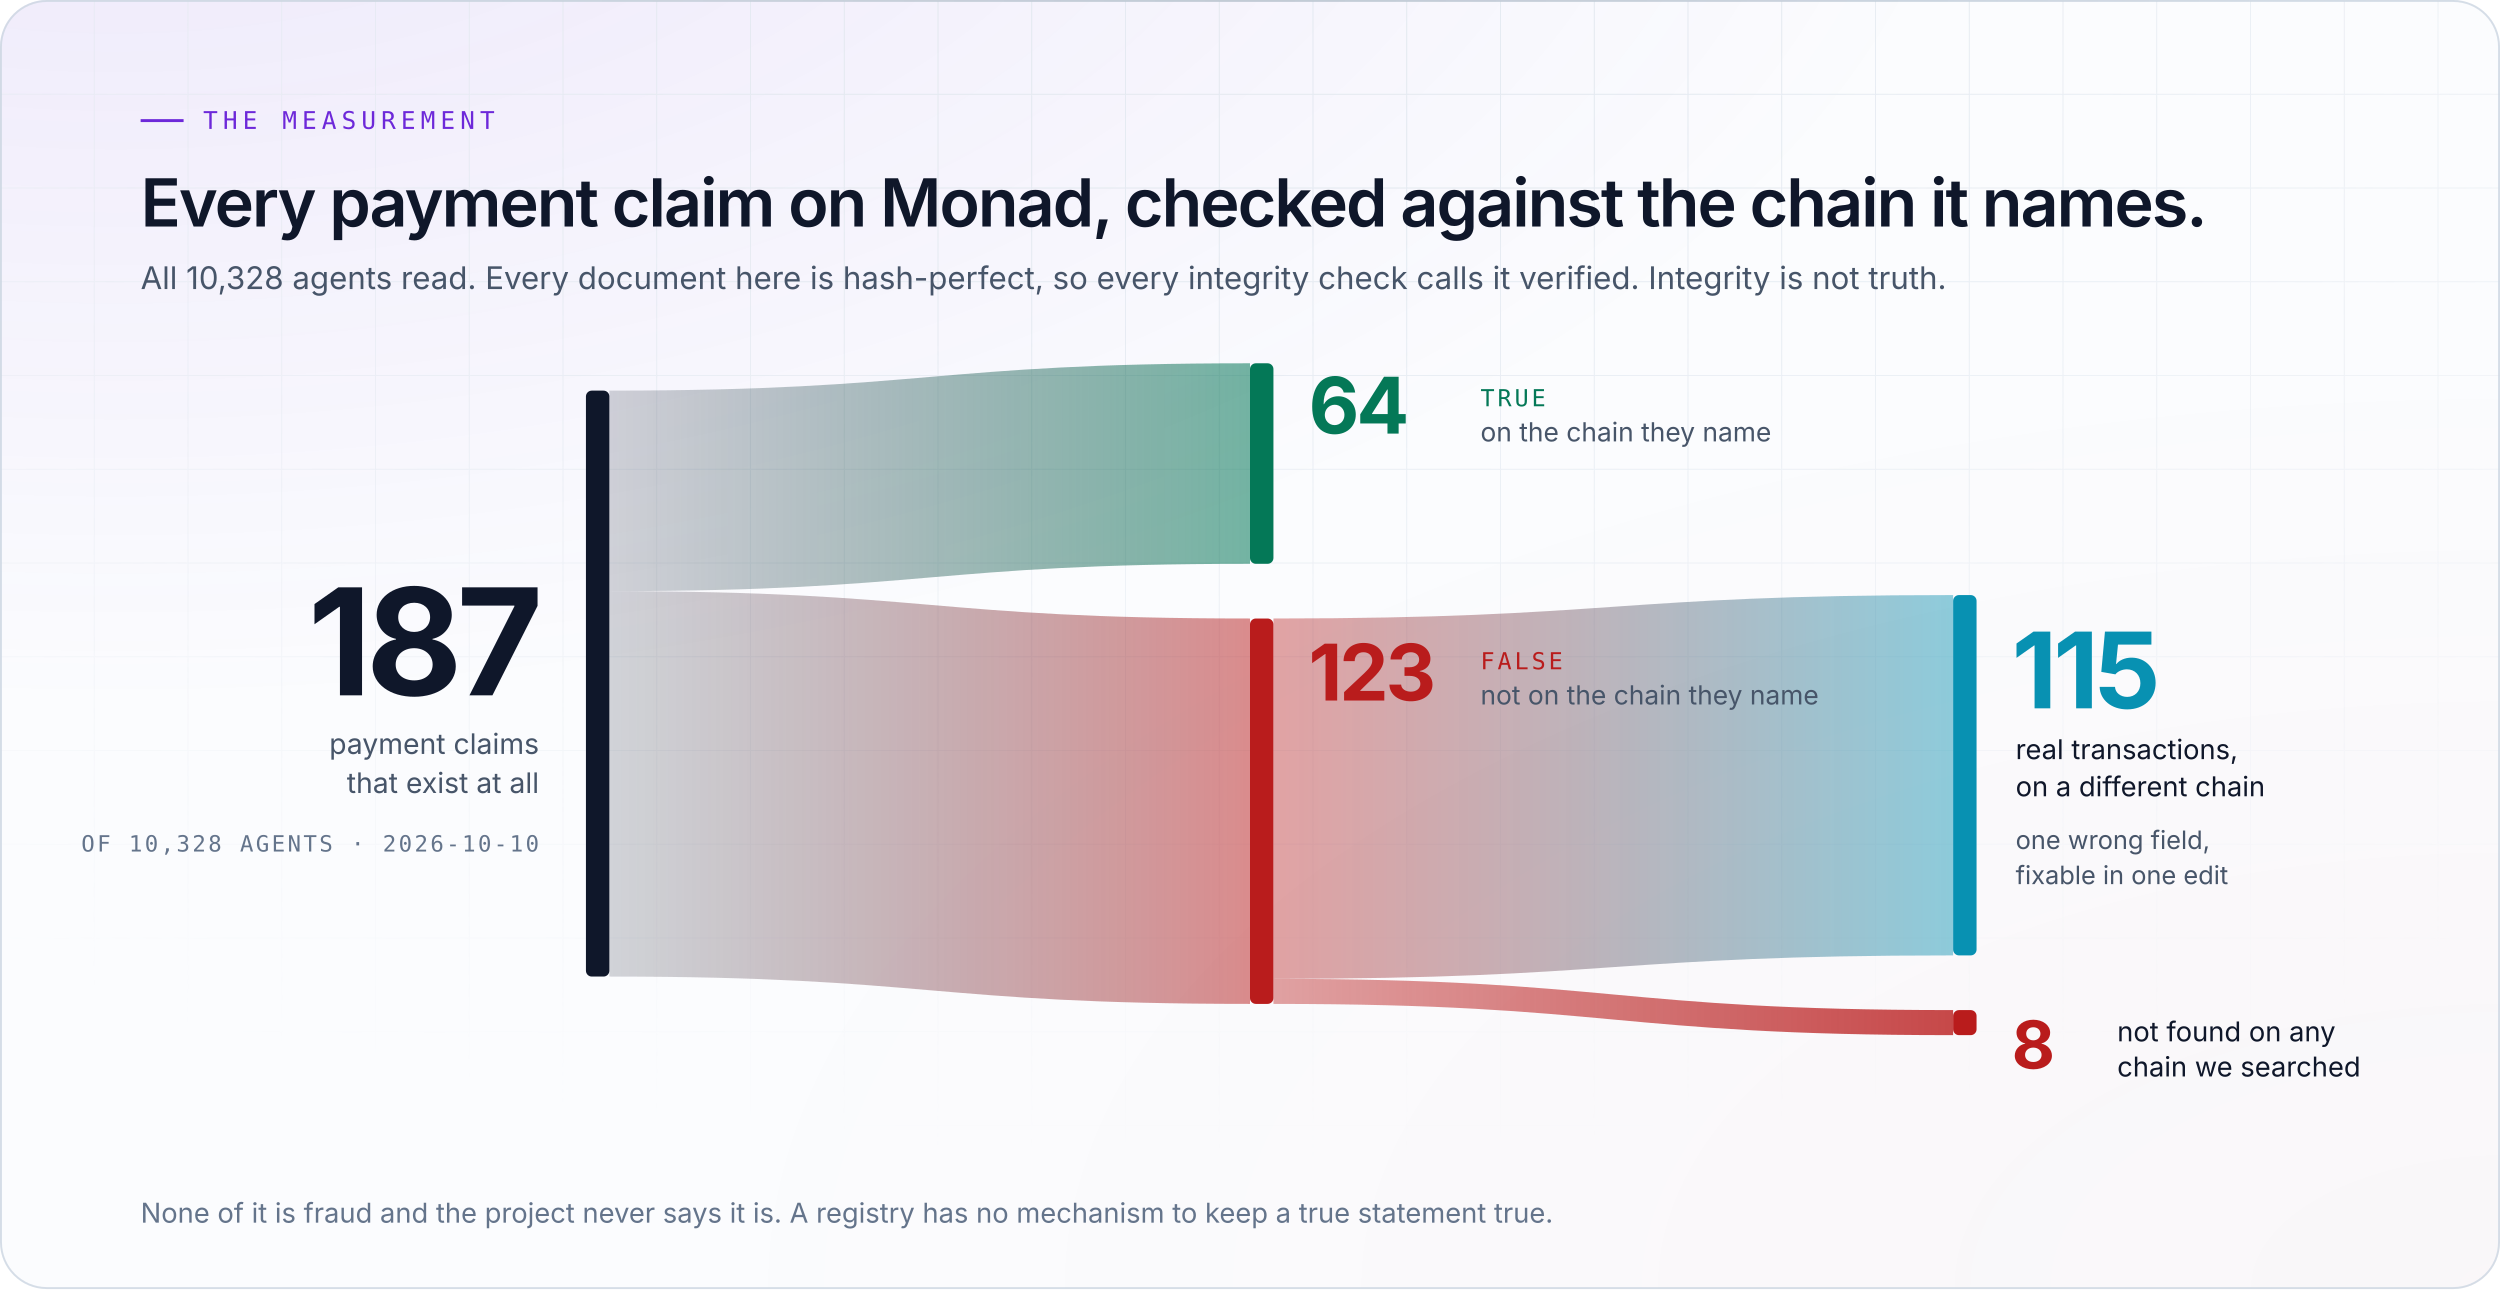
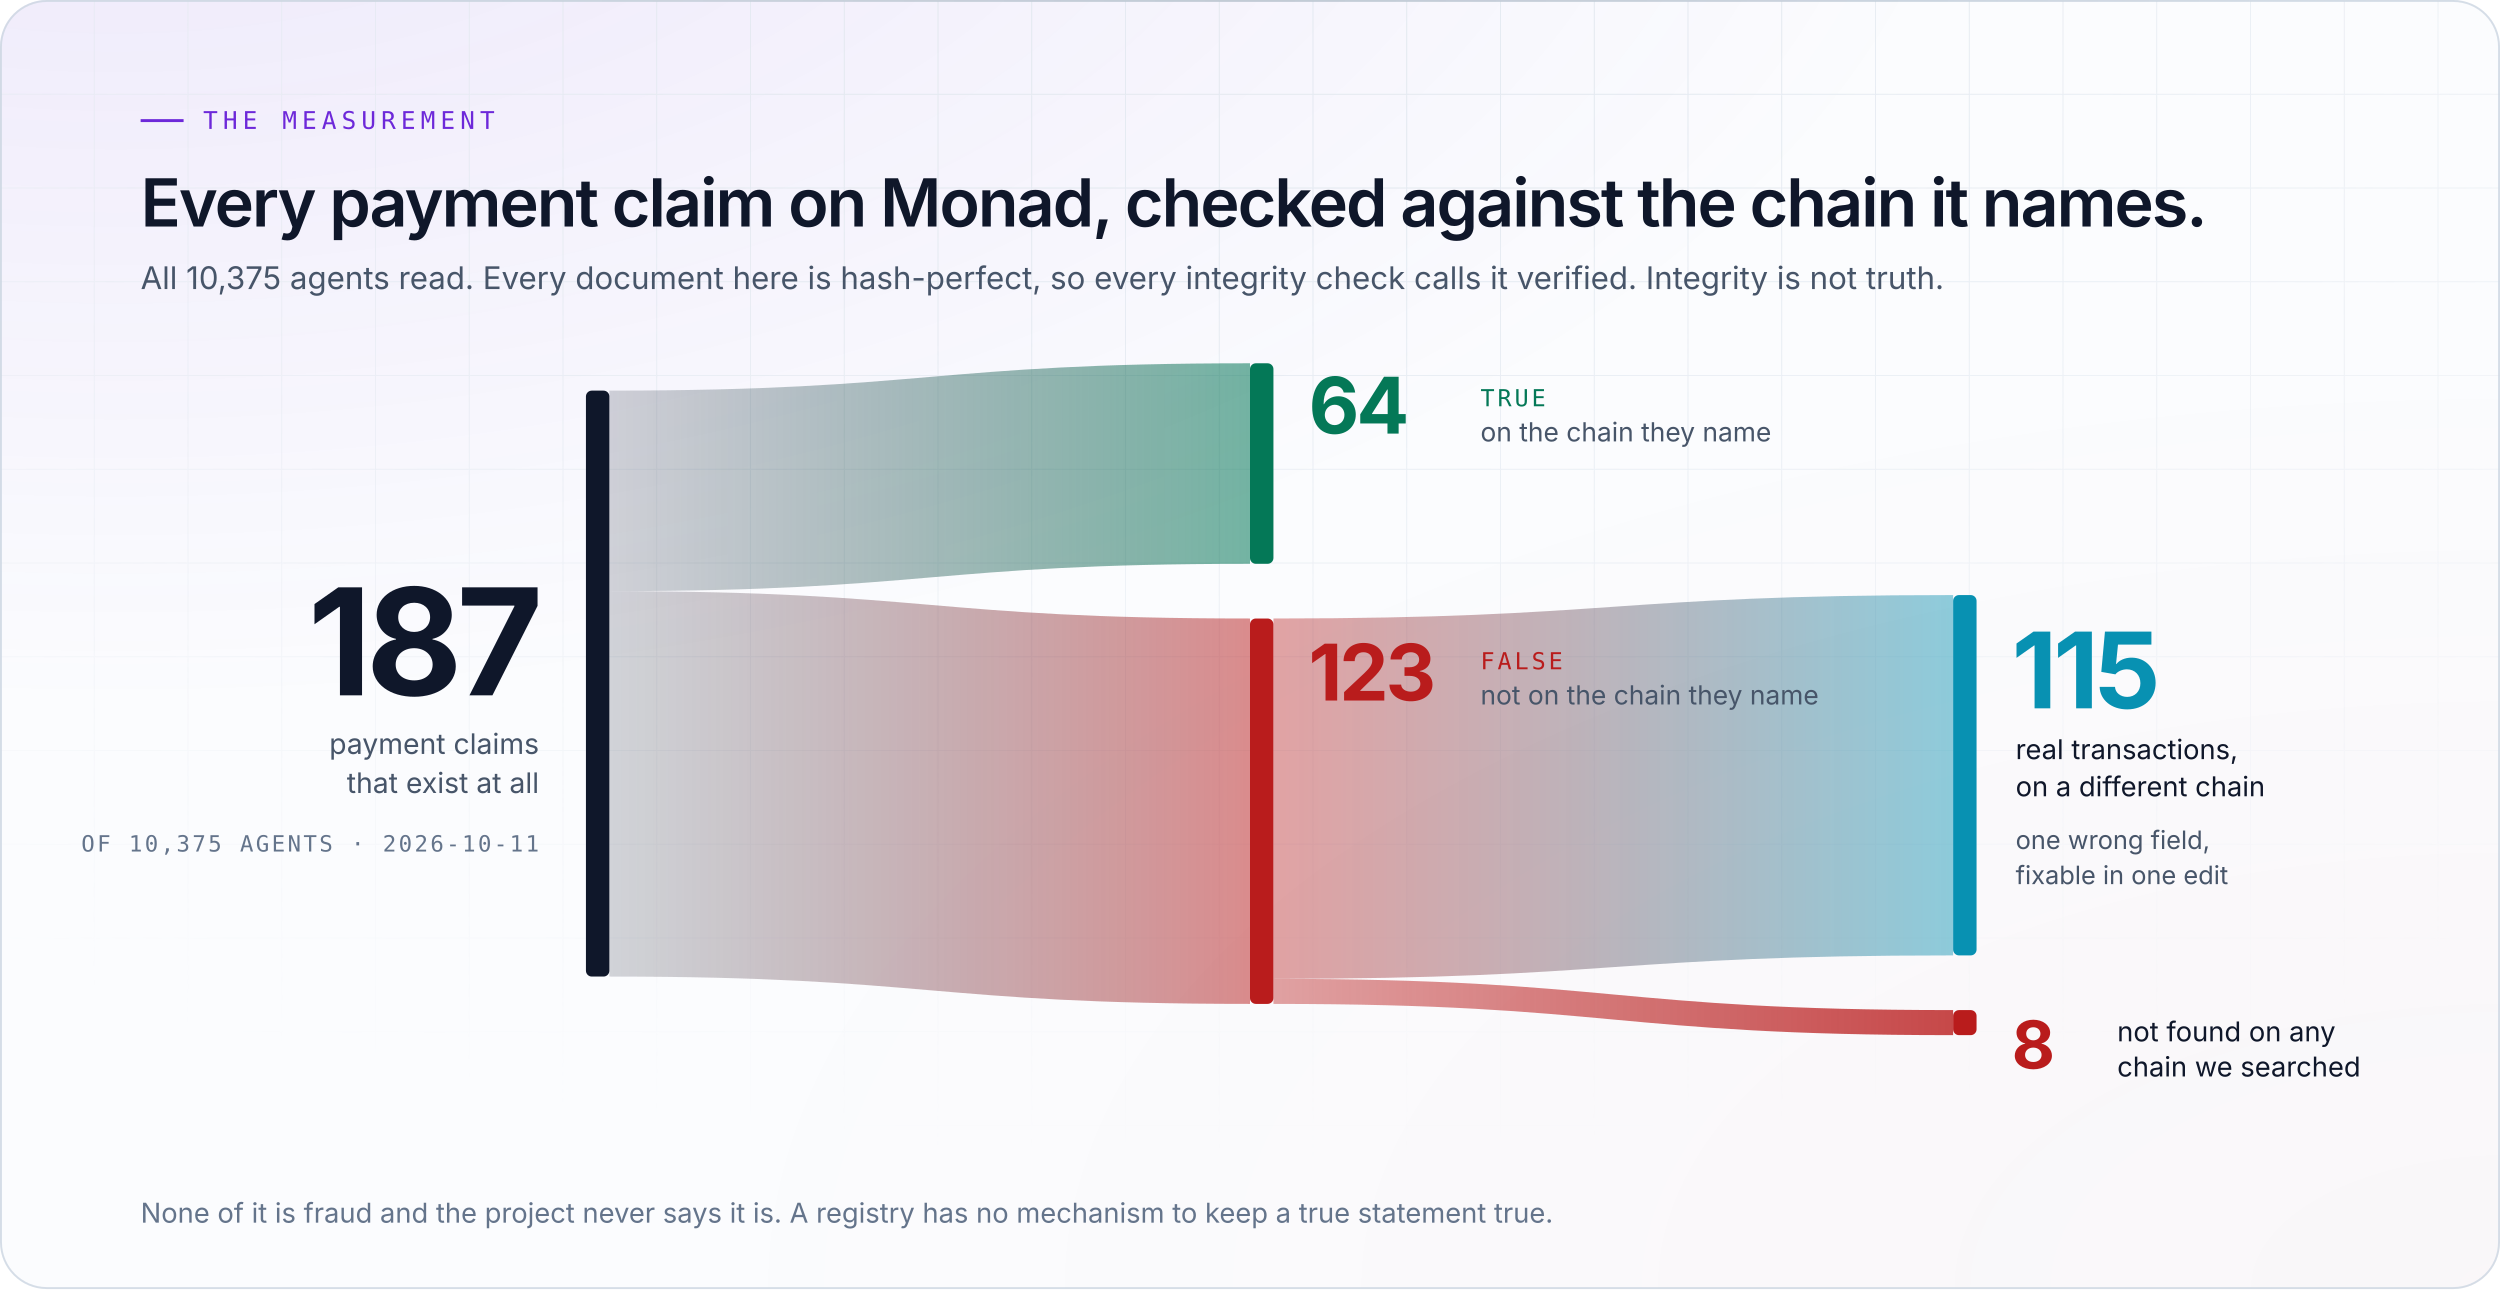
- <svg xmlns="http://www.w3.org/2000/svg" width="1280" height="660" viewBox="0 0 1280 660" role="img" aria-label="187 payment claims (2026-10-10): 64 on the chain they name, 123 not. Of those 123, 115 are real transactions on a different chain and 8 were not found on any chain we searched.">
+ <svg xmlns="http://www.w3.org/2000/svg" width="1280" height="660" viewBox="0 0 1280 660" role="img" aria-label="187 payment claims (2026-10-11): 64 on the chain they name, 123 not. Of those 123, 115 are real transactions on a different chain and 8 were not found on any chain we searched.">
  <style>
.sans{font-family:'Space Grotesk','Inter',-apple-system,BlinkMacSystemFont,'Segoe UI',Helvetica,Arial,sans-serif}
.body{font-family:'Inter',-apple-system,BlinkMacSystemFont,'Segoe UI',Helvetica,Arial,sans-serif}
.mono{font-family:'JetBrains Mono',ui-monospace,SFMono-Regular,Menlo,Consolas,monospace}
.in{animation:in .9s cubic-bezier(.16,1,.3,1) backwards;animation-delay:var(--d,0s)}
@keyframes in{from{opacity:0;transform:translateY(10px)}}
@keyframes spin{to{transform:rotate(360deg)}}

.bd{animation:rv 1.6s cubic-bezier(.16,1,.3,1) backwards}
@keyframes rv{from{clip-path:inset(0 100% 0 0)}to{clip-path:inset(0 0 0 0)}}
.nd{animation:gr .8s cubic-bezier(.16,1,.3,1) backwards}
@keyframes gr{from{transform:scaleY(0)}}
.nd{transform-box:fill-box;transform-origin:center}

@media (prefers-reduced-motion:reduce){
  *{animation:none!important}
  .rm-hide{opacity:0!important}
}
</style>
  <defs>
    <radialGradient id="g0" cx="0.05" cy="-0.2" r=".75">
      <stop offset="0" stop-color="#6d28d9" stop-opacity="0.098" />
      <stop offset="1" stop-color="#6d28d9" stop-opacity="0" />
    </radialGradient>
    <radialGradient id="g1" cx="1.0" cy="1.0" r=".75">
      <stop offset="0" stop-color="#b91c1c" stop-opacity="0.025" />
      <stop offset="1" stop-color="#b91c1c" stop-opacity="0" />
    </radialGradient>
    <pattern id="grid" width="48" height="48" patternUnits="userSpaceOnUse">
      <path d="M48 0H0V48" fill="none" stroke="#e2e8f0" stroke-width="1" />
    </pattern>
    <radialGradient id="gridmask-g" cx=".5" cy="0" r=".9">
      <stop offset=".2" stop-color="#fff" stop-opacity="0.88" />
      <stop offset="1" stop-color="#fff" stop-opacity="0" />
    </radialGradient>
    <mask id="gridmask">
      <rect width="1280" height="660" fill="url(#gridmask-g)" />
    </mask>
    <linearGradient id="edge" x1="0" x2="1">
      <stop offset="0" stop-color="#0f172a" stop-opacity="0" />
      <stop offset=".5" stop-color="#0f172a" stop-opacity="0.08" />
      <stop offset="1" stop-color="#0f172a" stop-opacity="0" />
    </linearGradient>
    <clipPath id="frame">
      <rect width="1280" height="660" rx="24" />
    </clipPath>
  </defs>
  <rect width="1280" height="660" rx="24" fill="#fbfcfe" />
  <g clip-path="url(#frame)">
    <rect width="1280" height="660" rx="24" fill="url(#g0)" />
    <rect width="1280" height="660" rx="24" fill="url(#g1)" />
    <rect width="1280" height="660" fill="url(#grid)" mask="url(#gridmask)" />
  </g>
  <rect x=".5" y=".5" width="1279" height="659" rx="23.5" fill="none" stroke="#cbd5e1" stroke-opacity=".8" />
  <rect x="120" y="0" width="1040" height="1" fill="url(#edge)" />
  <defs>
    <linearGradient id="b-true" x1="0" x2="1">
      <stop offset="0" stop-color="#0f172a" stop-opacity=".18" />
      <stop offset="1" stop-color="#047857" stop-opacity=".55" />
    </linearGradient>
    <linearGradient id="b-false" x1="0" x2="1">
      <stop offset="0" stop-color="#0f172a" stop-opacity=".18" />
      <stop offset="1" stop-color="#b91c1c" stop-opacity=".5" />
    </linearGradient>
    <linearGradient id="b-else" x1="0" x2="1">
      <stop offset="0" stop-color="#b91c1c" stop-opacity=".4" />
      <stop offset="1" stop-color="#0891b2" stop-opacity=".45" />
    </linearGradient>
    <linearGradient id="b-none" x1="0" x2="1">
      <stop offset="0" stop-color="#b91c1c" stop-opacity=".4" />
      <stop offset="1" stop-color="#b91c1c" stop-opacity=".8" />
    </linearGradient>
  </defs>
  <g class="in" style="--d:0s">
    <rect x="72" y="61" width="22" height="1.5" fill="#6d28d9" />
    <text x="104" y="66" class="mono" font-size="12.5" letter-spacing="2.6" fill="#6d28d9">THE MEASUREMENT</text>
  </g>
  <text x="72" y="116" class="sans in" style="--d:.1s" font-size="34" font-weight="600" letter-spacing="-1" fill="#0f172a">Every payment claim on Monad, checked against the chain it names.</text>
-   <text x="72" y="148" class="body in" style="--d:.2s" font-size="16" fill="#475569">All 10,328 agents read. Every document here is hash-perfect, so every integrity check calls it verified. Integrity is not truth.</text>
+   <text x="72" y="148" class="body in" style="--d:.2s" font-size="16" fill="#475569">All 10,375 agents read. Every document here is hash-perfect, so every integrity check calls it verified. Integrity is not truth.</text>
  <g class="bd" style="animation-delay:.4s">
    <path d="M312 200 C476.0 200 476.0 186 640 186 L640 288.674 C476.0 288.674 476.0 302.674 312 302.674 Z" fill="url(#b-true)" />
    <path d="M312 302.674 C476.0 302.674 476.0 316.674 640 316.674 L640 514.0 C476.0 514.0 476.0 500.0 312 500.0 Z" fill="url(#b-false)" />
  </g>
  <g class="bd" style="animation-delay:1.1s">
    <path d="M652 316.674 C826.0 316.674 826.0 304.674 1000 304.674 L1000 489.166 C826.0 489.166 826.0 501.166 652 501.166 Z" fill="url(#b-else)" />
    <path d="M652 501.166 C826.0 501.166 826.0 517.166 1000 517.166 L1000 530 C826.0 530 826.0 514.0 652 514.0 Z" fill="url(#b-none)" />
  </g>
  <rect x="300" y="200" width="12" height="300.0" rx="3" fill="#0f172a" class="nd" style="animation-delay:.2s" />
  <rect x="640" y="186" width="12" height="102.674" rx="3" fill="#047857" class="nd" style="animation-delay:.9s" />
  <rect x="640" y="316.674" width="12" height="197.326" rx="3" fill="#b91c1c" class="nd" style="animation-delay:.9s" />
  <rect x="1000" y="304.674" width="12" height="184.492" rx="3" fill="#0891b2" class="nd" style="animation-delay:1.6s" />
  <rect x="1000" y="517.166" width="12" height="12.834" rx="3" fill="#b91c1c" class="nd" style="animation-delay:1.6s" />
  <g class="in" style="--d:.3s">
    <text x="278" y="356.0" text-anchor="end" class="sans" font-size="76" font-weight="700" letter-spacing="-3" fill="#0f172a">187</text>
    <text x="276" y="386.0" text-anchor="end" class="body" font-size="14.5" fill="#475569">payment claims</text>
    <text x="276" y="406.0" text-anchor="end" class="body" font-size="14.5" fill="#475569">that exist at all</text>
-     <text x="276" y="436.0" text-anchor="end" class="mono" font-size="11.5" letter-spacing="1.2" fill="#64748b">OF 10,328 AGENTS · 2026-10-10</text>
+     <text x="276" y="436.0" text-anchor="end" class="mono" font-size="11.5" letter-spacing="1.2" fill="#64748b">OF 10,375 AGENTS · 2026-10-11</text>
  </g>
  <g class="in" style="--d:1s">
    <text x="670" y="222" class="sans" font-size="40" font-weight="700" letter-spacing="-1.5" fill="#047857">64</text>
    <text x="758" y="208" class="mono" font-size="12" letter-spacing="1.5" fill="#047857">TRUE</text>
    <text x="758" y="226" class="body" font-size="13.5" fill="#475569">on the chain they name</text>
    <text x="670" y="358.674" class="sans" font-size="40" font-weight="700" letter-spacing="-1.5" fill="#b91c1c">123</text>
    <text x="758" y="342.674" class="mono" font-size="12" letter-spacing="1.5" fill="#b91c1c">FALSE</text>
    <text x="758" y="360.674" class="body" font-size="13.5" fill="#475569">not on the chain they name</text>
  </g>
  <g class="in" style="--d:1.7s">
    <text x="1030" y="362.674" class="sans" font-size="54" font-weight="700" letter-spacing="-2" fill="#0891b2">115</text>
    <text x="1032" y="388.674" class="body" font-size="14" fill="#0f172a">real transactions,</text>
    <text x="1032" y="407.674" class="body" font-size="14" fill="#0f172a">on a different chain</text>
    <text x="1032" y="434.674" class="body" font-size="13" fill="#475569">one wrong field,</text>
    <text x="1032" y="452.674" class="body" font-size="13" fill="#475569">fixable in one edit</text>
    <text x="1030" y="547.166" class="sans" font-size="34" font-weight="700" letter-spacing="-1" fill="#b91c1c">8</text>
    <text x="1084" y="533.166" class="body" font-size="14" fill="#0f172a">not found on any</text>
    <text x="1084" y="551.166" class="body" font-size="14" fill="#0f172a">chain we searched</text>
  </g>
  <text x="72" y="626" class="body in" style="--d:2s" font-size="14" fill="#64748b">None of it is fraud and the project never says it is. A registry has no mechanism to keep a true statement true.</text>
</svg>
